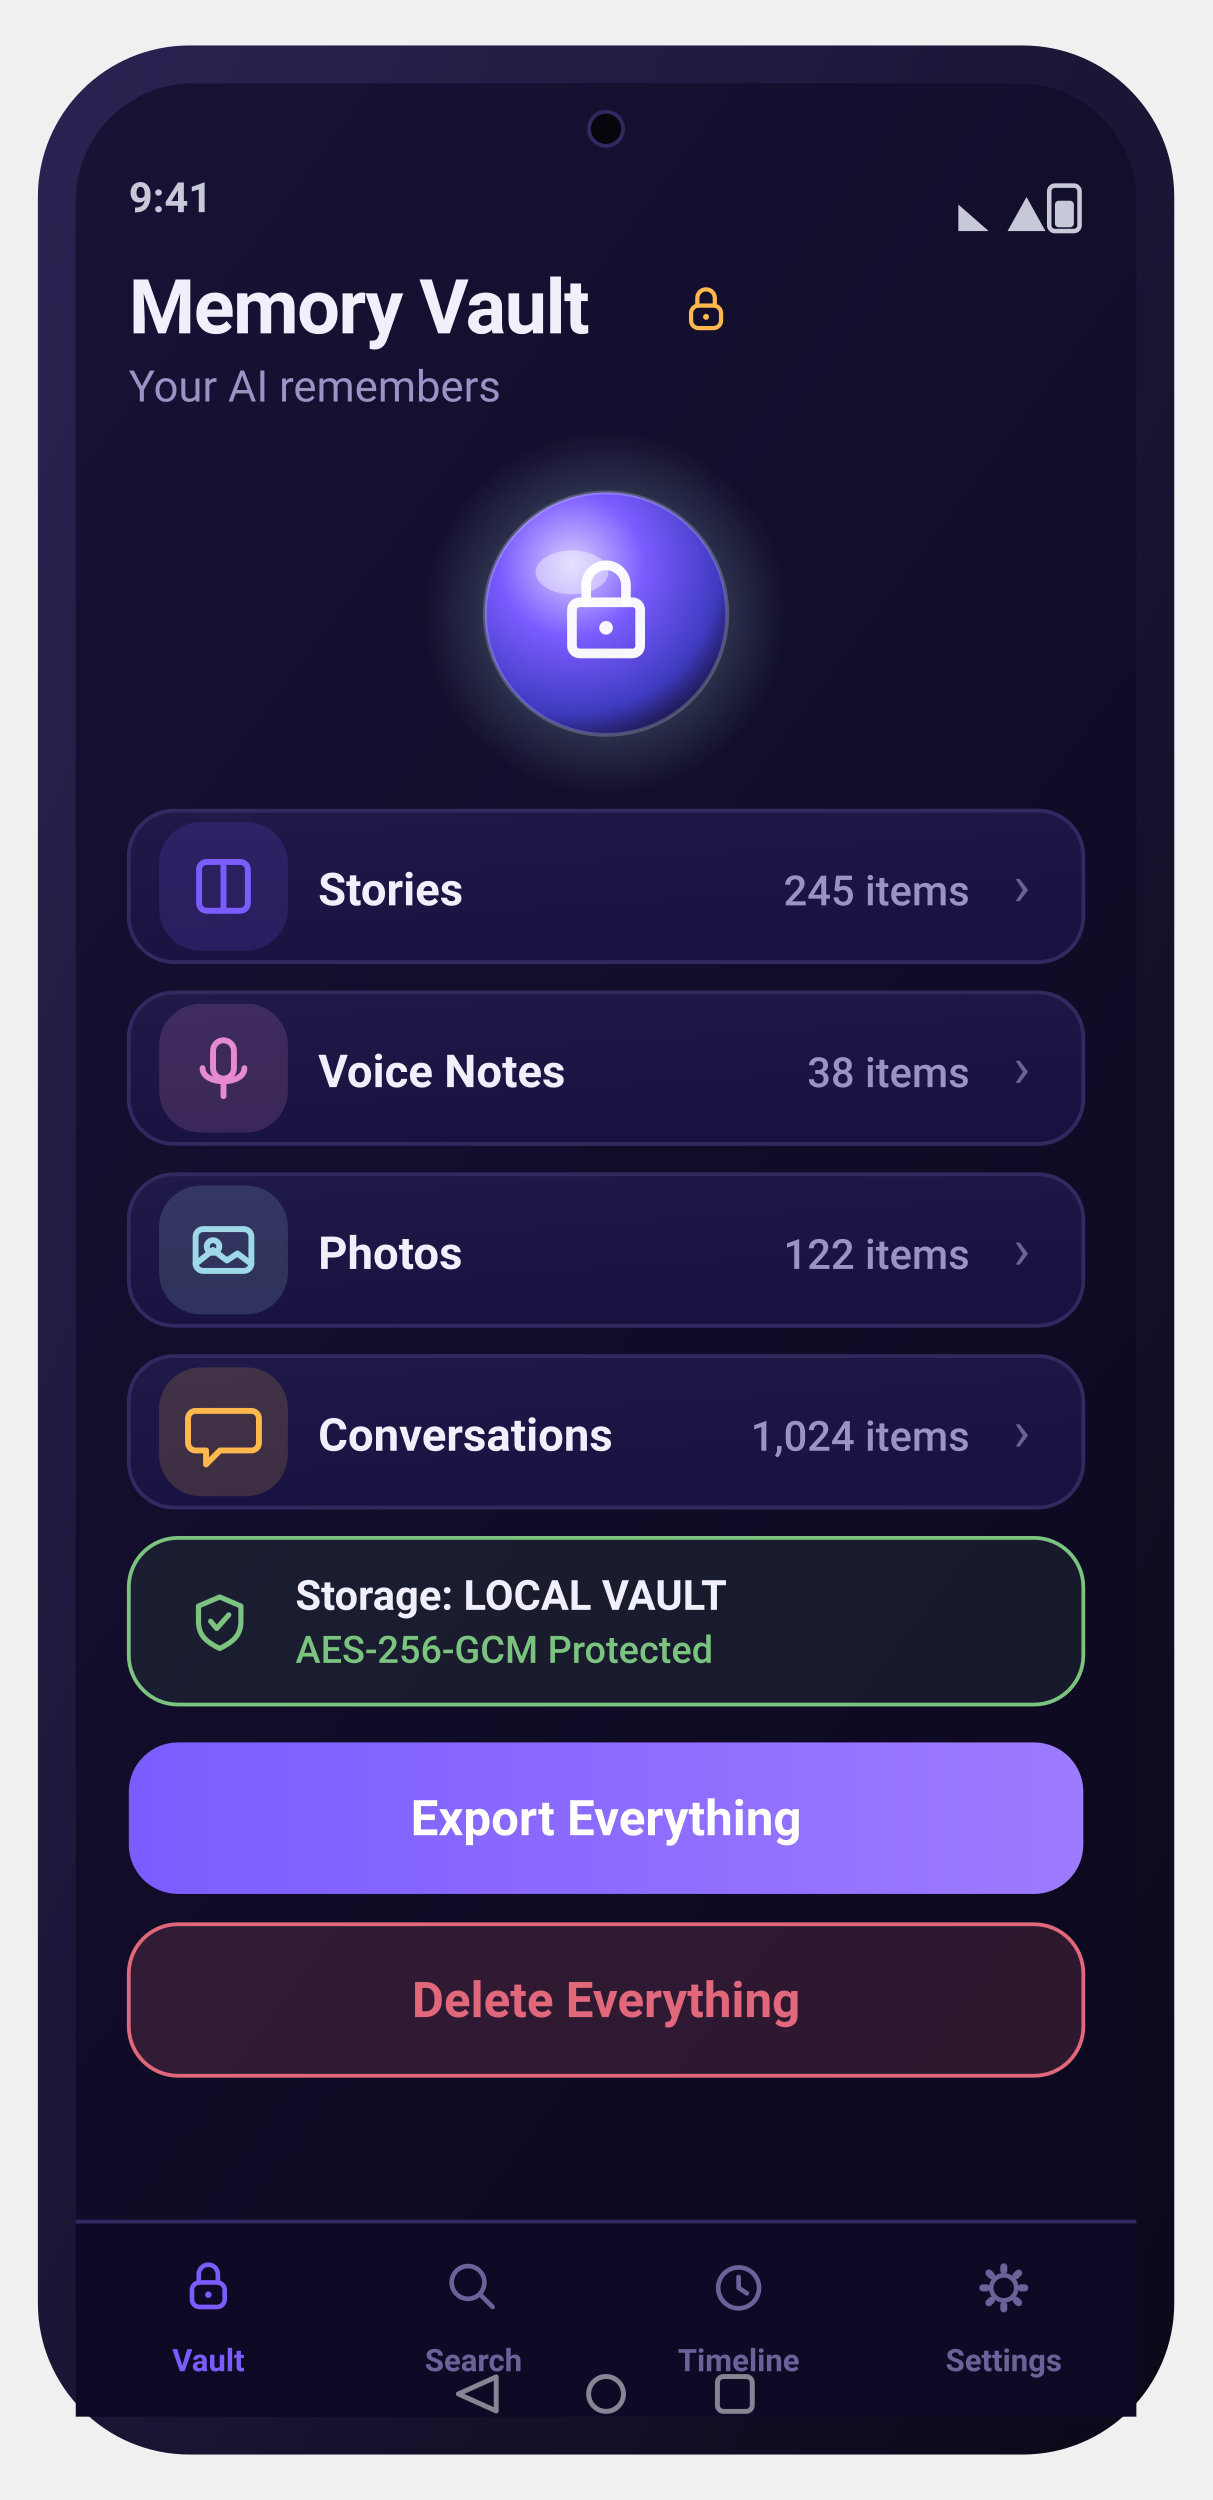
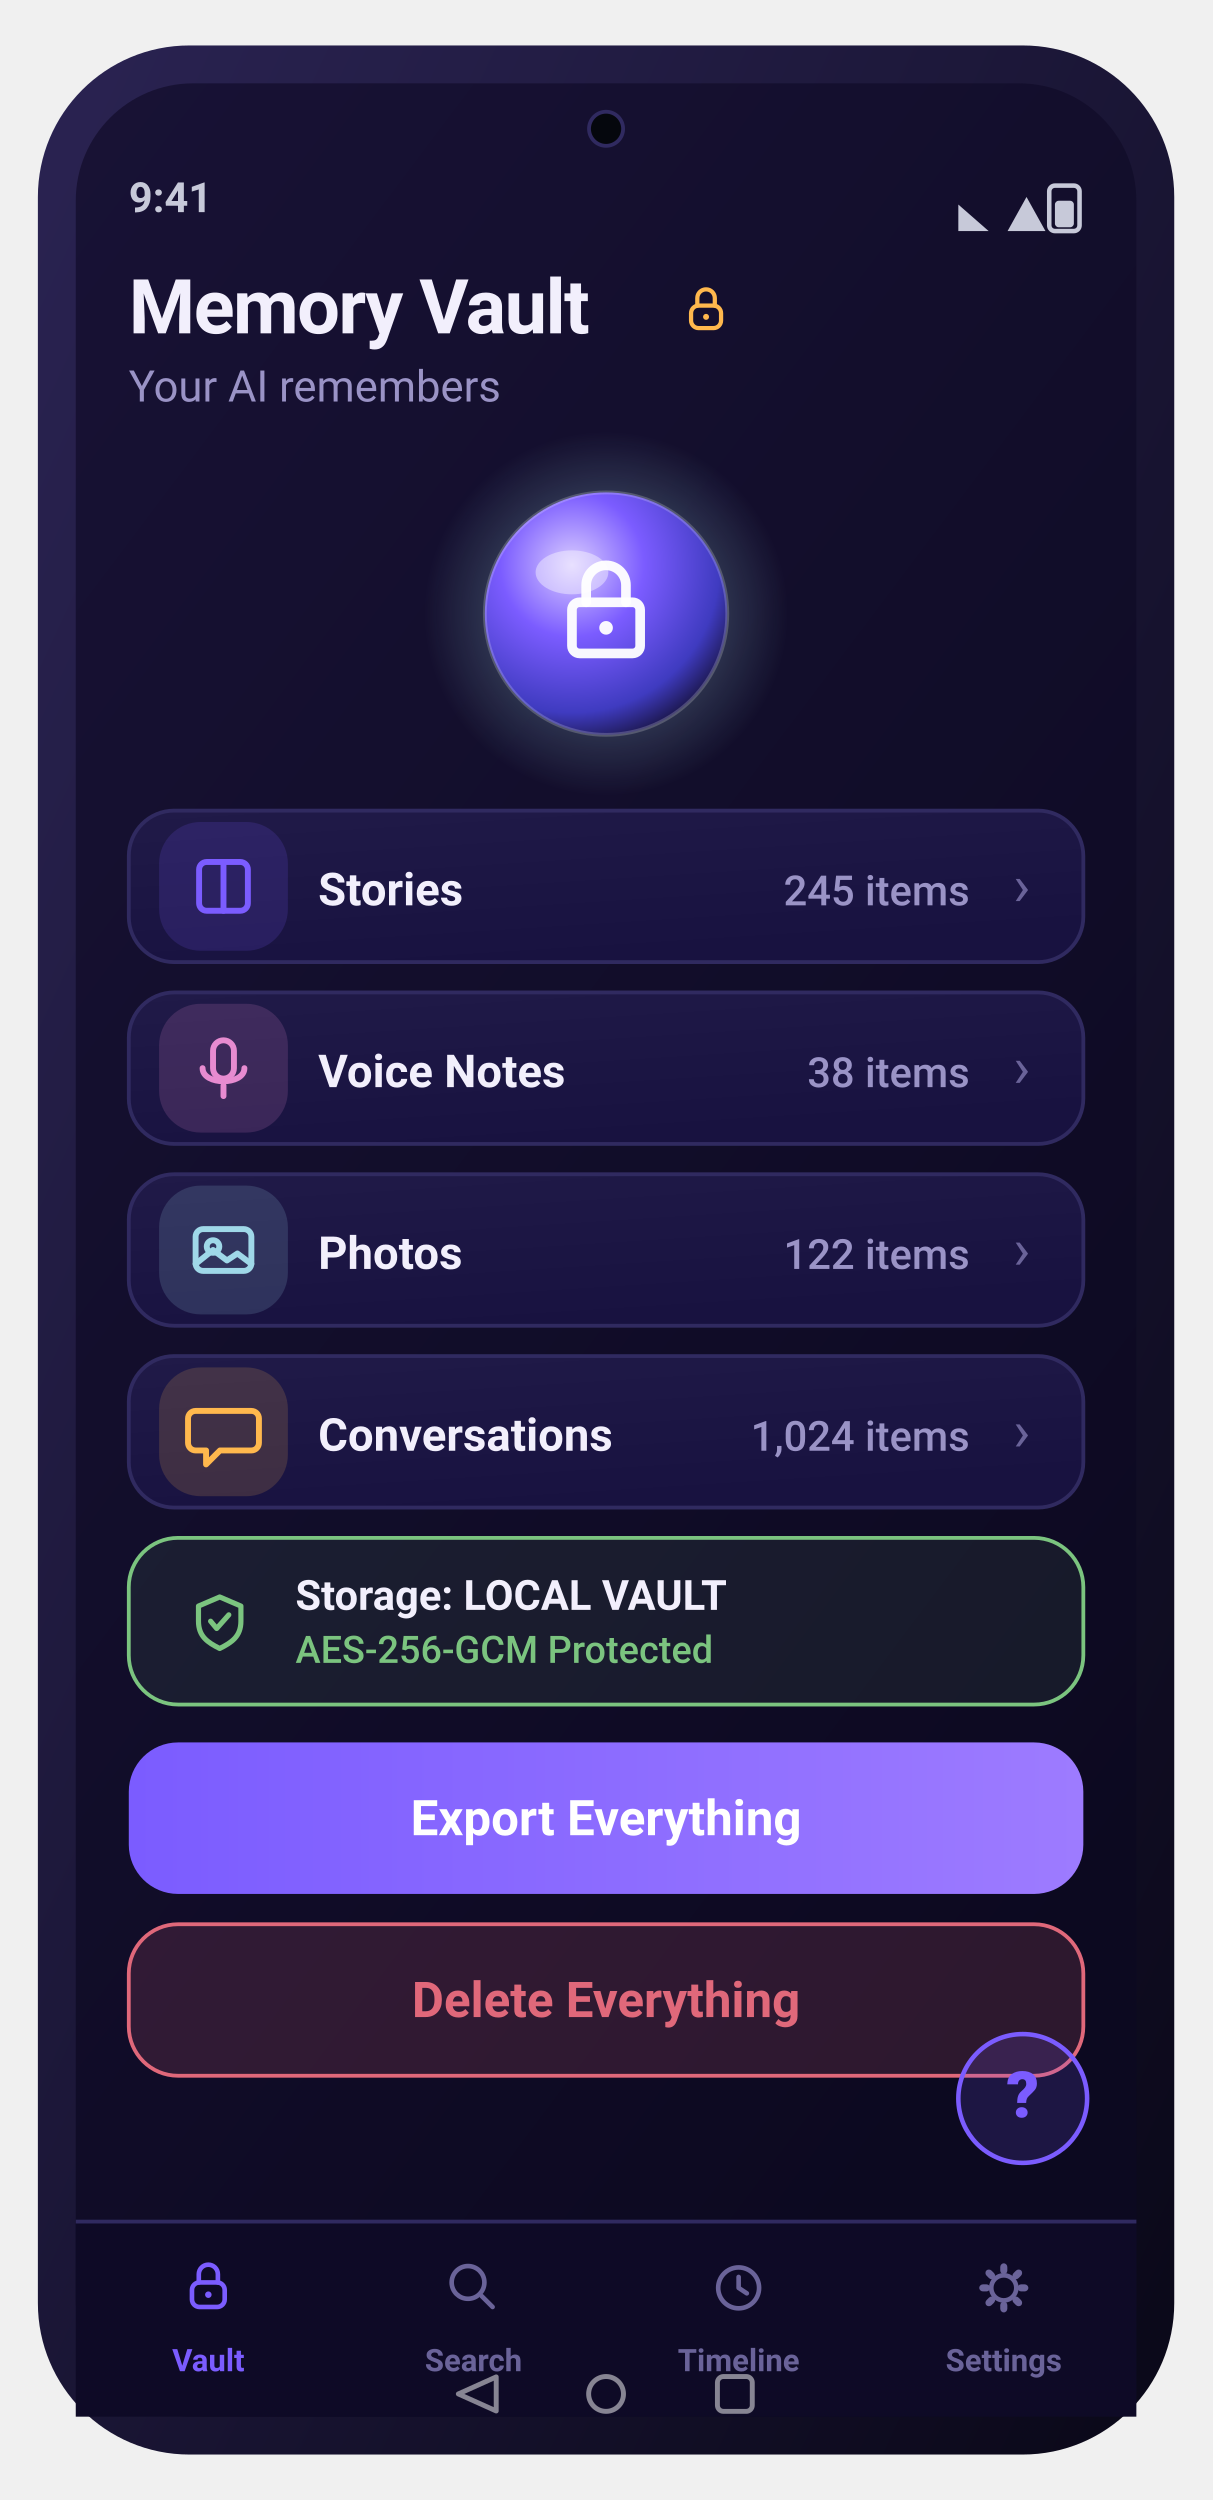
<svg xmlns="http://www.w3.org/2000/svg" width="320" height="660" viewBox="0 0 320 660" role="img" aria-label="Memory Vault screen">
  <defs>
    <linearGradient id="gScr" x1="0" y1="0" x2="0.6" y2="1">
      <stop offset="0" stop-color="#181235" />
      <stop offset="1" stop-color="#0c0920" />
    </linearGradient>
    <linearGradient id="gFrame" x1="0" y1="0" x2="1" y2="1">
      <stop offset="0" stop-color="#2a2352" />
      <stop offset="1" stop-color="#0a0818" />
    </linearGradient>
    <linearGradient id="gCard" x1="0" y1="0" x2="0.4" y2="1">
      <stop offset="0" stop-color="#201a48" />
      <stop offset="1" stop-color="#181240" />
    </linearGradient>
    <linearGradient id="gBrand" x1="0" y1="0" x2="1" y2="0">
      <stop offset="0" stop-color="#7b5cff" />
      <stop offset="1" stop-color="#9d7bff" />
    </linearGradient>
    <linearGradient id="gAmber" x1="0" y1="0" x2="1" y2="0">
      <stop offset="0" stop-color="#ffb84d" />
      <stop offset="1" stop-color="#ffd27a" />
    </linearGradient>
    <linearGradient id="mV" x1="0" y1="0" x2="1" y2="0">
      <stop offset="0" stop-color="#7b5cff" />
      <stop offset="1" stop-color="#9d7bff" />
    </linearGradient>
    <linearGradient id="mA" x1="0" y1="0" x2="1" y2="0">
      <stop offset="0" stop-color="#ffb84d" />
      <stop offset="1" stop-color="#ff9f45" />
    </linearGradient>
    <linearGradient id="mG" x1="0" y1="0" x2="1" y2="0">
      <stop offset="0" stop-color="#5fb87a" />
      <stop offset="1" stop-color="#7bc47f" />
    </linearGradient>
    <linearGradient id="mC" x1="0" y1="0" x2="1" y2="0">
      <stop offset="0" stop-color="#6bb6d6" />
      <stop offset="1" stop-color="#9fd8e8" />
    </linearGradient>
    <radialGradient id="orb" cx="36%" cy="30%" r="78%">
      <stop offset="0" stop-color="#d9ccff" />
      <stop offset="38%" stop-color="#7b5cff" />
      <stop offset="78%" stop-color="#3f3bc0" />
      <stop offset="100%" stop-color="#140f34" />
    </radialGradient>
    <radialGradient id="glow" cx="50%" cy="50%" r="50%">
      <stop offset="0" stop-color="#9fd8e8" stop-opacity="0.5" />
      <stop offset="1" stop-color="#9fd8e8" stop-opacity="0" />
    </radialGradient>
  </defs>
  <rect x="10.0" y="12.0" width="300.0" height="636.0" rx="40" fill="url(#gFrame)" />
  <rect x="20.0" y="22.0" width="280.0" height="616.0" rx="31" fill="url(#gScr)" />
  <circle cx="160.0" cy="34" r="4.5" fill="#05070d" />
  <circle cx="160.0" cy="34" r="4.5" fill="none" stroke="#302a60" stroke-width="1" />
  <text x="34.0" y="56.0" font-family="-apple-system,BlinkMacSystemFont,'SF Pro Display','SF Pro Text','Segoe UI',Roboto,system-ui,sans-serif" font-size="11" font-weight="600" fill="#c7c9d9" text-anchor="start">9:41</text>
  <rect x="277.0" y="49.0" width="8.0" height="12.0" rx="1.5" fill="none" stroke="#c7c9d9" stroke-width="1.2" />
  <rect x="278.5" y="53.0" width="5.0" height="7.0" rx="1" fill="#c7c9d9" />
  <path d="M266 61 L271 52 L276 61 Z" fill="#c7c9d9" />
  <path d="M253 61 L253 54 L261 61 Z" fill="#c7c9d9" />
  <text x="34.0" y="88.0" font-family="-apple-system,BlinkMacSystemFont,'SF Pro Display','SF Pro Text','Segoe UI',Roboto,system-ui,sans-serif" font-size="20" font-weight="700" fill="#f2effc" text-anchor="start" letter-spacing="-0.4">Memory Vault</text>
  <rect x="182.44" y="80.68" width="7.92" height="5.94" rx="2" fill="none" stroke="#ffb84d" stroke-width="1.12" stroke-linecap="round" stroke-linejoin="round" />
  <path d="M184.09 80.68 v-1.98 a2.31 2.31 0 0 1 4.62 0 v1.98" fill="none" stroke="#ffb84d" stroke-width="1.12" stroke-linecap="round" stroke-linejoin="round" />
  <circle cx="186.4" cy="83.65" r="0.792" fill="#ffb84d" />
  <text x="34.0" y="106.0" font-family="-apple-system,BlinkMacSystemFont,'SF Pro Display','SF Pro Text','Segoe UI',Roboto,system-ui,sans-serif" font-size="11.5" font-weight="400" fill="#9a93c6" text-anchor="start">Your AI remembers</text>
  <circle cx="160.0" cy="162" r="48.0" fill="url(#glow)" />
  <circle cx="160.0" cy="162" r="32" fill="url(#orb)" />
  <circle cx="160.0" cy="162" r="32" fill="none" stroke="rgba(255,255,255,0.20)" stroke-width="1" />
  <ellipse cx="151.0" cy="151.1" rx="9.6" ry="5.8" fill="rgba(255,255,255,0.40)" />
  <rect x="151.0" y="159.0" width="18.0" height="13.5" rx="2" fill="none" stroke="rgba(255,255,255,0.95)" stroke-width="2.55" stroke-linecap="round" stroke-linejoin="round" />
  <path d="M154.75 159.0 v-4.5 a5.25 5.25 0 0 1 10.5 0 v4.5" fill="none" stroke="rgba(255,255,255,0.95)" stroke-width="2.55" stroke-linecap="round" stroke-linejoin="round" />
  <circle cx="160.0" cy="165.75" r="1.8" fill="rgba(255,255,255,0.95)" />
  <rect x="34.0" y="214.0" width="252.0" height="40.0" rx="12" fill="url(#gCard)" stroke="#302a60" stroke-width="1" />
  <rect x="42.0" y="217.0" width="34.0" height="34.0" rx="11" fill="rgba(123,92,255,0.16)" />
  <rect x="52.56" y="227.56" width="12.88" height="12.88" rx="2" fill="none" stroke="#7b5cff" stroke-width="1.56" stroke-linecap="round" stroke-linejoin="round" />
  <path d="M59 227.56 v12.88" fill="none" stroke="#7b5cff" stroke-width="1.56" stroke-linecap="round" stroke-linejoin="round" />
  <text x="84.0" y="239.0" font-family="-apple-system,BlinkMacSystemFont,'SF Pro Display','SF Pro Text','Segoe UI',Roboto,system-ui,sans-serif" font-size="12" font-weight="600" fill="#f2effc" text-anchor="start">Stories</text>
  <text x="256.0" y="239.0" font-family="-apple-system,BlinkMacSystemFont,'SF Pro Display','SF Pro Text','Segoe UI',Roboto,system-ui,sans-serif" font-size="11" font-weight="500" fill="#9a93c6" text-anchor="end">245 items</text>
  <text x="272.0" y="239.0" font-family="-apple-system,BlinkMacSystemFont,'SF Pro Display','SF Pro Text','Segoe UI',Roboto,system-ui,sans-serif" font-size="15" font-weight="400" fill="#6a6399" text-anchor="end">›</text>
  <rect x="34.0" y="262.0" width="252.0" height="40.0" rx="12" fill="url(#gCard)" stroke="#302a60" stroke-width="1" />
  <rect x="42.0" y="265.0" width="34.0" height="34.0" rx="11" fill="rgba(231,139,208,0.16)" />
  <rect x="56.24" y="274.64" width="5.52" height="10.12" rx="2.76" fill="none" stroke="#e78bd0" stroke-width="1.56" stroke-linecap="round" stroke-linejoin="round" />
  <path d="M53.48 282 c0 4.6 11.04 4.6 11.04 0 M59 286.6 v2.76" fill="none" stroke="#e78bd0" stroke-width="1.56" stroke-linecap="round" stroke-linejoin="round" />
  <text x="84.0" y="287.0" font-family="-apple-system,BlinkMacSystemFont,'SF Pro Display','SF Pro Text','Segoe UI',Roboto,system-ui,sans-serif" font-size="12" font-weight="600" fill="#f2effc" text-anchor="start">Voice Notes</text>
  <text x="256.0" y="287.0" font-family="-apple-system,BlinkMacSystemFont,'SF Pro Display','SF Pro Text','Segoe UI',Roboto,system-ui,sans-serif" font-size="11" font-weight="500" fill="#9a93c6" text-anchor="end">38 items</text>
  <text x="272.0" y="287.0" font-family="-apple-system,BlinkMacSystemFont,'SF Pro Display','SF Pro Text','Segoe UI',Roboto,system-ui,sans-serif" font-size="15" font-weight="400" fill="#6a6399" text-anchor="end">›</text>
  <rect x="34.0" y="310.0" width="252.0" height="40.0" rx="12" fill="url(#gCard)" stroke="#302a60" stroke-width="1" />
  <rect x="42.0" y="313.0" width="34.0" height="34.0" rx="11" fill="rgba(159,216,232,0.16)" />
  <rect x="51.64" y="324.48" width="14.72" height="11.04" rx="2" fill="none" stroke="#9fd8e8" stroke-width="1.56" stroke-linecap="round" stroke-linejoin="round" />
  <circle cx="56.24" cy="329.08" r="1.656" fill="none" stroke="#9fd8e8" stroke-width="1.56" stroke-linecap="round" stroke-linejoin="round" />
  <path d="M51.64 333.68 l4.6 -3.68 3.68 2.76 2.76 -1.84 3.68 2.76" fill="none" stroke="#9fd8e8" stroke-width="1.56" stroke-linecap="round" stroke-linejoin="round" />
  <text x="84.0" y="335.0" font-family="-apple-system,BlinkMacSystemFont,'SF Pro Display','SF Pro Text','Segoe UI',Roboto,system-ui,sans-serif" font-size="12" font-weight="600" fill="#f2effc" text-anchor="start">Photos</text>
  <text x="256.0" y="335.0" font-family="-apple-system,BlinkMacSystemFont,'SF Pro Display','SF Pro Text','Segoe UI',Roboto,system-ui,sans-serif" font-size="11" font-weight="500" fill="#9a93c6" text-anchor="end">122 items</text>
  <text x="272.0" y="335.0" font-family="-apple-system,BlinkMacSystemFont,'SF Pro Display','SF Pro Text','Segoe UI',Roboto,system-ui,sans-serif" font-size="15" font-weight="400" fill="#6a6399" text-anchor="end">›</text>
  <rect x="34.0" y="358.0" width="252.0" height="40.0" rx="12" fill="url(#gCard)" stroke="#302a60" stroke-width="1" />
  <rect x="42.0" y="361.0" width="34.0" height="34.0" rx="11" fill="rgba(255,184,77,0.16)" />
  <path d="M51.64 372.48 h14.72 a2 2 0 0 1 2 2 v6.44 a2 2 0 0 1 -2 2 h-8.28 l-3.68 3.68 v-3.68 h-2.76 a2 2 0 0 1 -2 -2 v-6.44 a2 2 0 0 1 2 -2 Z" fill="none" stroke="#ffb84d" stroke-width="1.56" stroke-linecap="round" stroke-linejoin="round" />
  <text x="84.0" y="383.0" font-family="-apple-system,BlinkMacSystemFont,'SF Pro Display','SF Pro Text','Segoe UI',Roboto,system-ui,sans-serif" font-size="12" font-weight="600" fill="#f2effc" text-anchor="start">Conversations</text>
  <text x="256.0" y="383.0" font-family="-apple-system,BlinkMacSystemFont,'SF Pro Display','SF Pro Text','Segoe UI',Roboto,system-ui,sans-serif" font-size="11" font-weight="500" fill="#9a93c6" text-anchor="end">1,024 items</text>
  <text x="272.0" y="383.0" font-family="-apple-system,BlinkMacSystemFont,'SF Pro Display','SF Pro Text','Segoe UI',Roboto,system-ui,sans-serif" font-size="15" font-weight="400" fill="#6a6399" text-anchor="end">›</text>
  <rect x="34.0" y="406.0" width="252.0" height="44.0" rx="13" fill="rgba(123,196,127,0.09)" stroke="#7bc47f" stroke-width="1" />
  <path d="M58 421.6 l5.6 2.4 v4.0 c0 4.0 -2.4 5.6 -5.6 7.2 c-3.2 -1.6 -5.6 -3.2 -5.6 -7.2 v-4.0 Z" fill="none" stroke="#7bc47f" stroke-width="1.36" stroke-linecap="round" stroke-linejoin="round" />
  <path d="M55.6 428 l1.6 1.92 3.2 -3.6" fill="none" stroke="#7bc47f" stroke-width="1.36" stroke-linecap="round" stroke-linejoin="round" />
  <text x="78.0" y="425.0" font-family="-apple-system,BlinkMacSystemFont,'SF Pro Display','SF Pro Text','Segoe UI',Roboto,system-ui,sans-serif" font-size="11" font-weight="650" fill="#f2effc" text-anchor="start">Storage: LOCAL VAULT</text>
  <text x="78.0" y="439.0" font-family="-apple-system,BlinkMacSystemFont,'SF Pro Display','SF Pro Text','Segoe UI',Roboto,system-ui,sans-serif" font-size="10" font-weight="500" fill="#7bc47f" text-anchor="start">AES-256-GCM Protected</text>
  <rect x="34.0" y="460.0" width="252.0" height="40.0" rx="13" fill="url(#gBrand)" />
  <text x="160.0" y="484.5" font-family="-apple-system,BlinkMacSystemFont,'SF Pro Display','SF Pro Text','Segoe UI',Roboto,system-ui,sans-serif" font-size="13" font-weight="700" fill="#fff" text-anchor="middle">Export Everything</text>
  <rect x="34.0" y="508.0" width="252.0" height="40.0" rx="13" fill="rgba(224,104,122,0.16)" stroke="#e0687a" stroke-width="1" />
  <text x="160.0" y="532.5" font-family="-apple-system,BlinkMacSystemFont,'SF Pro Display','SF Pro Text','Segoe UI',Roboto,system-ui,sans-serif" font-size="13" font-weight="700" fill="#e0687a" text-anchor="middle">Delete Everything</text>
  <rect x="20.0" y="586.0" width="280.0" height="52.0" rx="0" fill="#0e0a26" />
  <rect x="20" y="586" width="280" height="1" fill="#302a60" />
  <rect x="50.68" y="602.56" width="8.64" height="6.48" rx="2" fill="none" stroke="#7b5cff" stroke-width="1.22" stroke-linecap="round" stroke-linejoin="round" />
  <path d="M52.48 602.56 v-2.16 a2.52 2.52 0 0 1 5.04 0 v2.16" fill="none" stroke="#7b5cff" stroke-width="1.22" stroke-linecap="round" stroke-linejoin="round" />
  <circle cx="55.0" cy="605.8" r="0.864" fill="#7b5cff" />
  <text x="55.0" y="626.0" font-family="-apple-system,BlinkMacSystemFont,'SF Pro Display','SF Pro Text','Segoe UI',Roboto,system-ui,sans-serif" font-size="8.2" font-weight="600" fill="#7b5cff" text-anchor="middle">Vault</text>
  <circle cx="123.56" cy="602.56" r="4.32" fill="none" stroke="#6a6399" stroke-width="1.22" stroke-linecap="round" stroke-linejoin="round" />
  <path d="M127.16 606.16 l2.88 2.88" fill="none" stroke="#6a6399" stroke-width="1.22" stroke-linecap="round" stroke-linejoin="round" />
  <text x="125.0" y="626.0" font-family="-apple-system,BlinkMacSystemFont,'SF Pro Display','SF Pro Text','Segoe UI',Roboto,system-ui,sans-serif" font-size="8.2" font-weight="600" fill="#6a6399" text-anchor="middle">Search</text>
  <circle cx="195.0" cy="604" r="5.4" fill="none" stroke="#6a6399" stroke-width="1.22" stroke-linecap="round" stroke-linejoin="round" />
  <path d="M195.0 601.12 v2.88 l2.16 1.44" fill="none" stroke="#6a6399" stroke-width="1.22" stroke-linecap="round" stroke-linejoin="round" />
  <text x="195.0" y="626.0" font-family="-apple-system,BlinkMacSystemFont,'SF Pro Display','SF Pro Text','Segoe UI',Roboto,system-ui,sans-serif" font-size="8.2" font-weight="600" fill="#6a6399" text-anchor="middle">Timeline</text>
  <rect x="264.064" y="597.52" width="1.872" height="2.88" rx="1" transform="rotate(0 265.0 604)" fill="#6a6399" />
  <rect x="264.064" y="597.52" width="1.872" height="2.88" rx="1" transform="rotate(45 265.0 604)" fill="#6a6399" />
  <rect x="264.064" y="597.52" width="1.872" height="2.88" rx="1" transform="rotate(90 265.0 604)" fill="#6a6399" />
  <rect x="264.064" y="597.52" width="1.872" height="2.88" rx="1" transform="rotate(135 265.0 604)" fill="#6a6399" />
  <rect x="264.064" y="597.52" width="1.872" height="2.88" rx="1" transform="rotate(180 265.0 604)" fill="#6a6399" />
  <rect x="264.064" y="597.52" width="1.872" height="2.88" rx="1" transform="rotate(225 265.0 604)" fill="#6a6399" />
  <rect x="264.064" y="597.52" width="1.872" height="2.88" rx="1" transform="rotate(270 265.0 604)" fill="#6a6399" />
  <rect x="264.064" y="597.52" width="1.872" height="2.88" rx="1" transform="rotate(315 265.0 604)" fill="#6a6399" />
  <circle cx="265.0" cy="604" r="3.312" fill="none" stroke="#6a6399" stroke-width="1.22" stroke-linecap="round" stroke-linejoin="round" />
  <text x="265.0" y="626.0" font-family="-apple-system,BlinkMacSystemFont,'SF Pro Display','SF Pro Text','Segoe UI',Roboto,system-ui,sans-serif" font-size="8.2" font-weight="600" fill="#6a6399" text-anchor="middle">Settings</text>
+   <circle cx="270" cy="554" r="17" fill="rgba(123,92,255,0.16)" stroke="#7b5cff" stroke-width="1.2" />
+   <text x="270.0" y="559.0" font-family="-apple-system,BlinkMacSystemFont,'SF Pro Display','SF Pro Text','Segoe UI',Roboto,system-ui,sans-serif" font-size="17" font-weight="800" fill="#7b5cff" text-anchor="middle">?</text>
  <path d="M131.0 627.5 L121.0 632 L131.0 636.5 Z" fill="none" stroke="rgba(255,255,255,0.5)" stroke-width="1.3" stroke-linejoin="round" />
  <circle cx="160.0" cy="632" r="4.6" fill="none" stroke="rgba(255,255,255,0.5)" stroke-width="1.3" />
  <rect x="189.4" y="627.4" width="9.2" height="9.2" rx="1.6" fill="none" stroke="rgba(255,255,255,0.5)" stroke-width="1.3" />
</svg>
